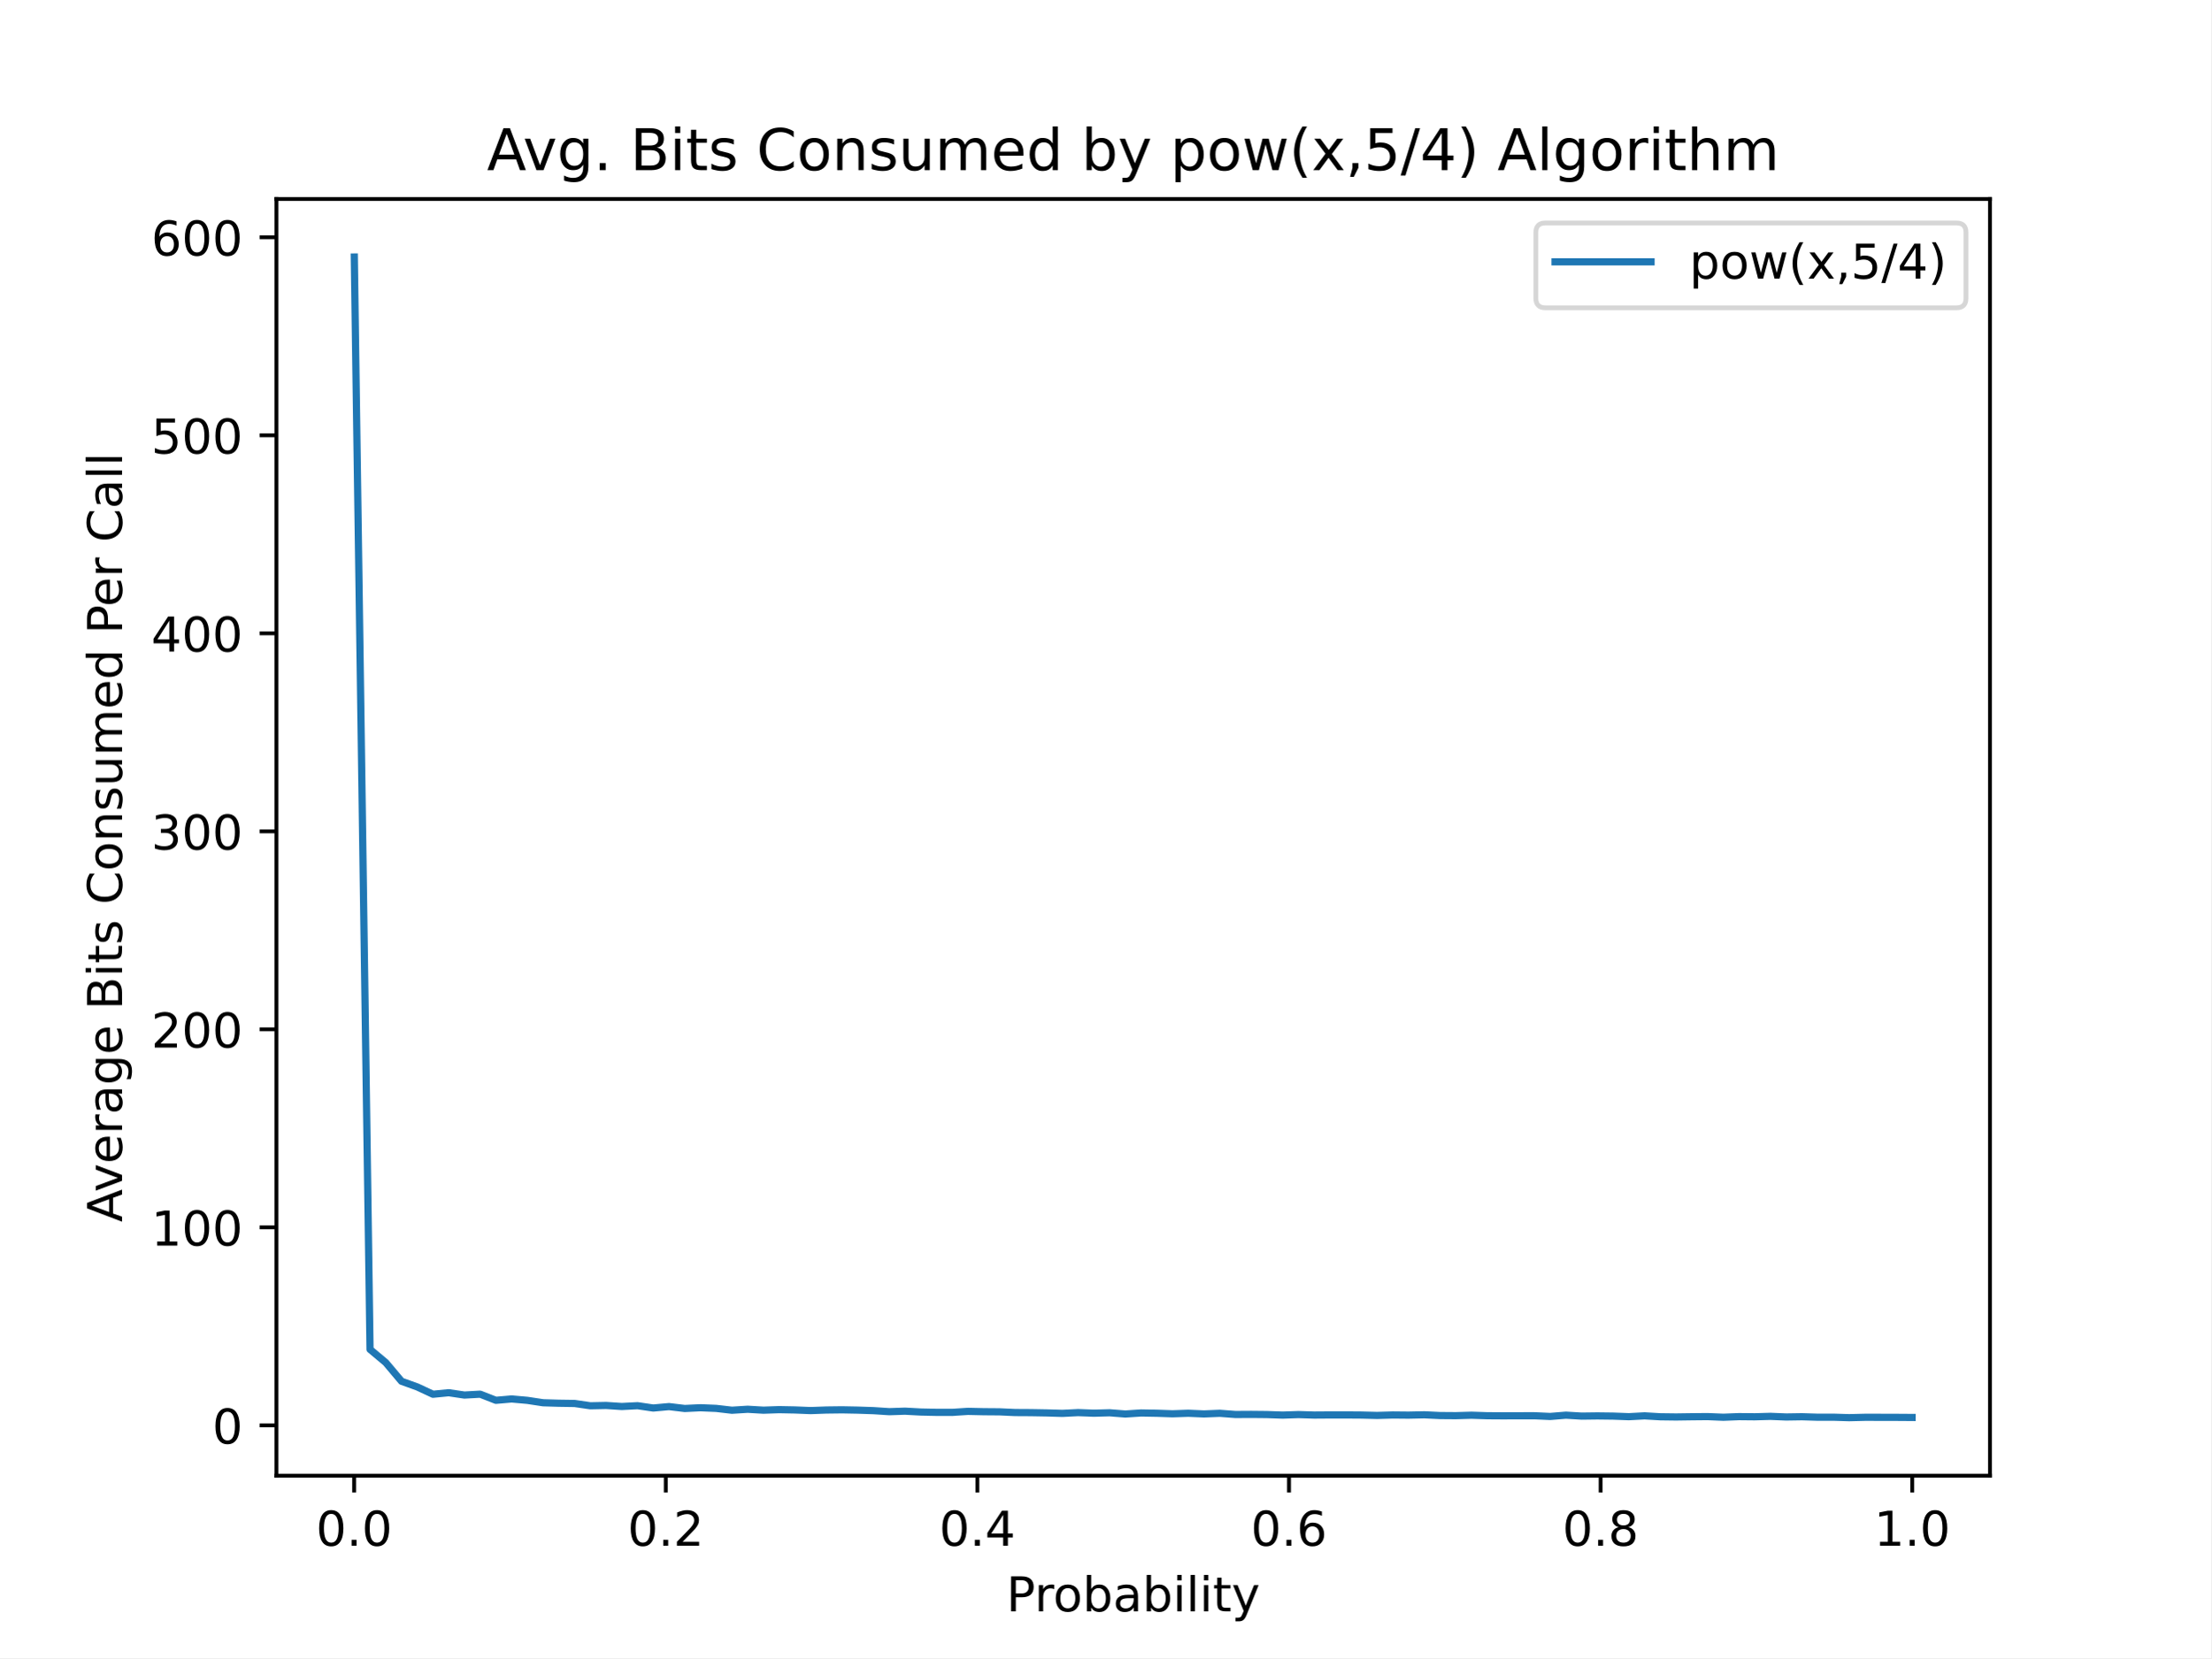
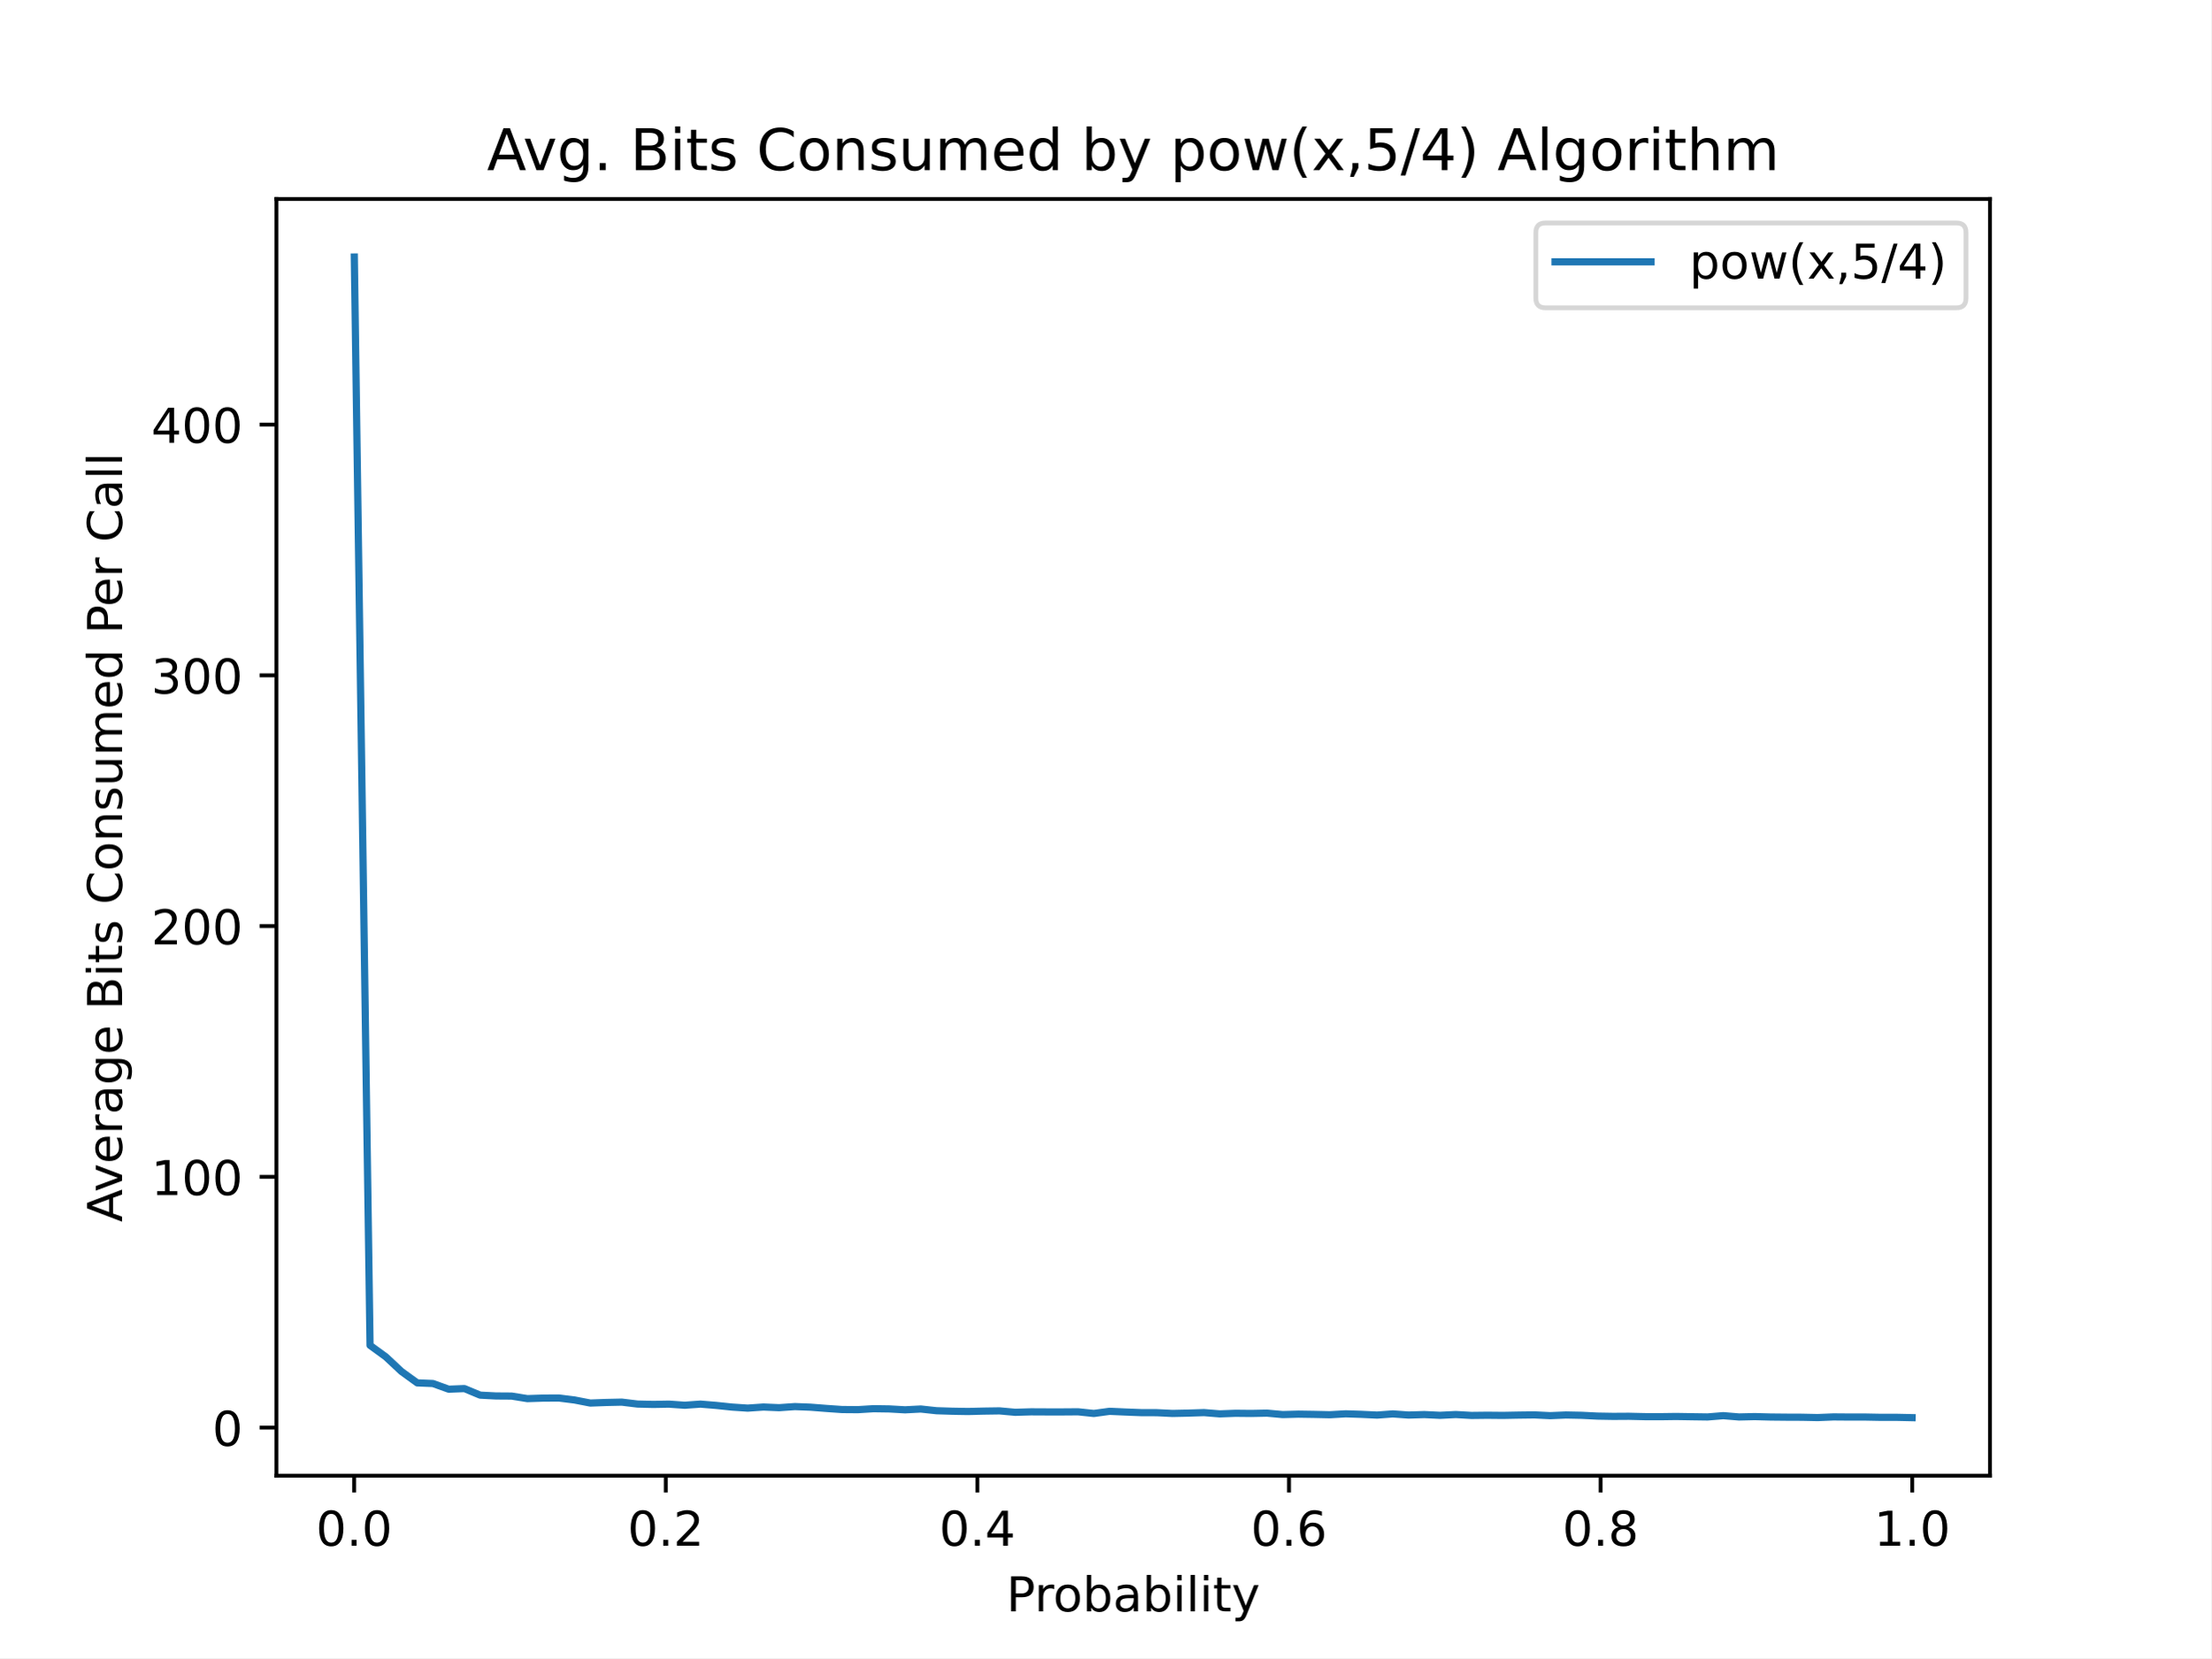
<svg xmlns="http://www.w3.org/2000/svg" xmlns:xlink="http://www.w3.org/1999/xlink" height="345.6pt" version="1.1" viewBox="0 0 460.8 345.6" width="460.8pt">
  <defs>
    <style type="text/css">
*{stroke-linecap:butt;stroke-linejoin:round;}
  </style>
  </defs>
  <g id="figure_1">
    <g id="patch_1">
      <path d="M 0 345.6  L 460.8 345.6  L 460.8 0  L 0 0  z " style="fill:#ffffff;" />
    </g>
    <g id="axes_1">
      <g id="patch_2">
        <path d="M 57.6 307.584  L 414.72 307.584  L 414.72 41.472  L 57.6 41.472  z " style="fill:#ffffff;" />
      </g>
      <g id="matplotlib.axis_1">
        <g id="xtick_1">
          <g id="line2d_1">
            <defs>
-               <path d="M 0 0  L 0 3.5  " id="mc36551793b" style="stroke:#000000;stroke-width:0.8;" />
+               <path d="M 0 0  L 0 3.5  " id="m182e14d831" style="stroke:#000000;stroke-width:0.8;" />
            </defs>
            <g>
-               <use style="stroke:#000000;stroke-width:0.8;" x="73.8" xlink:href="#mc36551793b" y="307.584" />
+               <use style="stroke:#000000;stroke-width:0.8;" x="73.8" xlink:href="#m182e14d831" y="307.584" />
            </g>
          </g>
          <g id="text_1">
            <text style="font-family:DejaVu Sans;font-size:10px;font-style:normal;font-weight:normal;text-anchor:middle;" transform="rotate(-0, 73.80026, 322.1824)" x="73.8" y="322.182">0.0</text>
          </g>
        </g>
        <g id="xtick_2">
          <g id="line2d_2">
            <g>
-               <use style="stroke:#000000;stroke-width:0.8;" x="138.744" xlink:href="#mc36551793b" y="307.584" />
+               <use style="stroke:#000000;stroke-width:0.8;" x="138.744" xlink:href="#m182e14d831" y="307.584" />
            </g>
          </g>
          <g id="text_2">
            <text style="font-family:DejaVu Sans;font-size:10px;font-style:normal;font-weight:normal;text-anchor:middle;" transform="rotate(-0, 138.7442, 322.1824)" x="138.744" y="322.182">0.2</text>
          </g>
        </g>
        <g id="xtick_3">
          <g id="line2d_3">
            <g>
-               <use style="stroke:#000000;stroke-width:0.8;" x="203.688" xlink:href="#mc36551793b" y="307.584" />
+               <use style="stroke:#000000;stroke-width:0.8;" x="203.688" xlink:href="#m182e14d831" y="307.584" />
            </g>
          </g>
          <g id="text_3">
            <text style="font-family:DejaVu Sans;font-size:10px;font-style:normal;font-weight:normal;text-anchor:middle;" transform="rotate(-0, 203.6881, 322.1824)" x="203.688" y="322.182">0.4</text>
          </g>
        </g>
        <g id="xtick_4">
          <g id="line2d_4">
            <g>
-               <use style="stroke:#000000;stroke-width:0.8;" x="268.632" xlink:href="#mc36551793b" y="307.584" />
+               <use style="stroke:#000000;stroke-width:0.8;" x="268.632" xlink:href="#m182e14d831" y="307.584" />
            </g>
          </g>
          <g id="text_4">
            <text style="font-family:DejaVu Sans;font-size:10px;font-style:normal;font-weight:normal;text-anchor:middle;" transform="rotate(-0, 268.6319, 322.1824)" x="268.632" y="322.182">0.6</text>
          </g>
        </g>
        <g id="xtick_5">
          <g id="line2d_5">
            <g>
-               <use style="stroke:#000000;stroke-width:0.8;" x="333.576" xlink:href="#mc36551793b" y="307.584" />
+               <use style="stroke:#000000;stroke-width:0.8;" x="333.576" xlink:href="#m182e14d831" y="307.584" />
            </g>
          </g>
          <g id="text_5">
            <text style="font-family:DejaVu Sans;font-size:10px;font-style:normal;font-weight:normal;text-anchor:middle;" transform="rotate(-0, 333.5758, 322.1824)" x="333.576" y="322.182">0.8</text>
          </g>
        </g>
        <g id="xtick_6">
          <g id="line2d_6">
            <g>
-               <use style="stroke:#000000;stroke-width:0.8;" x="398.52" xlink:href="#mc36551793b" y="307.584" />
+               <use style="stroke:#000000;stroke-width:0.8;" x="398.52" xlink:href="#m182e14d831" y="307.584" />
            </g>
          </g>
          <g id="text_6">
            <text style="font-family:DejaVu Sans;font-size:10px;font-style:normal;font-weight:normal;text-anchor:middle;" transform="rotate(-0, 398.5197, 322.1824)" x="398.52" y="322.182">1.0</text>
          </g>
        </g>
        <g id="text_7">
          <text style="font-family:DejaVu Sans;font-size:10px;font-style:normal;font-weight:normal;text-anchor:middle;" transform="rotate(-0, 236.16, 335.8606)" x="236.16" y="335.861">Probability</text>
        </g>
      </g>
      <g id="matplotlib.axis_2">
        <g id="ytick_1">
          <g id="line2d_7">
            <defs>
-               <path d="M 0 0  L -3.5 0  " id="mdd5552c674" style="stroke:#000000;stroke-width:0.8;" />
+               <path d="M 0 0  L -3.5 0  " id="md426311db4" style="stroke:#000000;stroke-width:0.8;" />
            </defs>
            <g>
-               <use style="stroke:#000000;stroke-width:0.8;" x="57.6" xlink:href="#mdd5552c674" y="297.093" />
+               <use style="stroke:#000000;stroke-width:0.8;" x="57.6" xlink:href="#md426311db4" y="297.562" />
            </g>
          </g>
          <g id="text_8">
-             <text style="font-family:DejaVu Sans;font-size:10px;font-style:normal;font-weight:normal;text-anchor:end;" transform="rotate(-0, 50.6, 300.8919)" x="50.6" y="300.892">0</text>
+             <text style="font-family:DejaVu Sans;font-size:10px;font-style:normal;font-weight:normal;text-anchor:end;" transform="rotate(-0, 50.6, 301.3612)" x="50.6" y="301.361">0</text>
          </g>
        </g>
        <g id="ytick_2">
          <g id="line2d_8">
            <g>
-               <use style="stroke:#000000;stroke-width:0.8;" x="57.6" xlink:href="#mdd5552c674" y="255.82" />
+               <use style="stroke:#000000;stroke-width:0.8;" x="57.6" xlink:href="#md426311db4" y="245.293" />
            </g>
          </g>
          <g id="text_9">
-             <text style="font-family:DejaVu Sans;font-size:10px;font-style:normal;font-weight:normal;text-anchor:end;" transform="rotate(-0, 50.6, 259.6192)" x="50.6" y="259.619">100</text>
+             <text style="font-family:DejaVu Sans;font-size:10px;font-style:normal;font-weight:normal;text-anchor:end;" transform="rotate(-0, 50.6, 249.0926)" x="50.6" y="249.093">100</text>
          </g>
        </g>
        <g id="ytick_3">
          <g id="line2d_9">
            <g>
-               <use style="stroke:#000000;stroke-width:0.8;" x="57.6" xlink:href="#mdd5552c674" y="214.547" />
+               <use style="stroke:#000000;stroke-width:0.8;" x="57.6" xlink:href="#md426311db4" y="193.025" />
            </g>
          </g>
          <g id="text_10">
-             <text style="font-family:DejaVu Sans;font-size:10px;font-style:normal;font-weight:normal;text-anchor:end;" transform="rotate(-0, 50.6, 218.3465)" x="50.6" y="218.346">200</text>
+             <text style="font-family:DejaVu Sans;font-size:10px;font-style:normal;font-weight:normal;text-anchor:end;" transform="rotate(-0, 50.6, 196.824)" x="50.6" y="196.824">200</text>
          </g>
        </g>
        <g id="ytick_4">
          <g id="line2d_10">
            <g>
-               <use style="stroke:#000000;stroke-width:0.8;" x="57.6" xlink:href="#mdd5552c674" y="173.275" />
+               <use style="stroke:#000000;stroke-width:0.8;" x="57.6" xlink:href="#md426311db4" y="140.756" />
            </g>
          </g>
          <g id="text_11">
-             <text style="font-family:DejaVu Sans;font-size:10px;font-style:normal;font-weight:normal;text-anchor:end;" transform="rotate(-0, 50.6, 177.0738)" x="50.6" y="177.074">300</text>
+             <text style="font-family:DejaVu Sans;font-size:10px;font-style:normal;font-weight:normal;text-anchor:end;" transform="rotate(-0, 50.6, 144.5554)" x="50.6" y="144.555">300</text>
          </g>
        </g>
        <g id="ytick_5">
          <g id="line2d_11">
            <g>
-               <use style="stroke:#000000;stroke-width:0.8;" x="57.6" xlink:href="#mdd5552c674" y="132.002" />
+               <use style="stroke:#000000;stroke-width:0.8;" x="57.6" xlink:href="#md426311db4" y="88.488" />
            </g>
          </g>
          <g id="text_12">
-             <text style="font-family:DejaVu Sans;font-size:10px;font-style:normal;font-weight:normal;text-anchor:end;" transform="rotate(-0, 50.6, 135.8011)" x="50.6" y="135.801">400</text>
+             <text style="font-family:DejaVu Sans;font-size:10px;font-style:normal;font-weight:normal;text-anchor:end;" transform="rotate(-0, 50.6, 92.28683)" x="50.6" y="92.287">400</text>
          </g>
        </g>
-         <g id="ytick_6">
-           <g id="line2d_12">
-             <g>
-               <use style="stroke:#000000;stroke-width:0.8;" x="57.6" xlink:href="#mdd5552c674" y="90.729" />
-             </g>
-           </g>
-           <g id="text_13">
-             <text style="font-family:DejaVu Sans;font-size:10px;font-style:normal;font-weight:normal;text-anchor:end;" transform="rotate(-0, 50.6, 94.52834)" x="50.6" y="94.528">500</text>
-           </g>
-         </g>
-         <g id="ytick_7">
-           <g id="line2d_13">
-             <g>
-               <use style="stroke:#000000;stroke-width:0.8;" x="57.6" xlink:href="#mdd5552c674" y="49.456" />
-             </g>
-           </g>
-           <g id="text_14">
-             <text style="font-family:DejaVu Sans;font-size:10px;font-style:normal;font-weight:normal;text-anchor:end;" transform="rotate(-0, 50.6, 53.25563)" x="50.6" y="53.256">600</text>
-           </g>
-         </g>
-         <g id="text_15">
+         <g id="text_13">
          <text style="font-family:DejaVu Sans;font-size:10px;font-style:normal;font-weight:normal;text-anchor:middle;" transform="rotate(-90, 25.43281, 174.528)" x="25.433" y="174.528">Average Bits Consumed Per Call</text>
        </g>
      </g>
-       <g id="line2d_14">
-         <path clip-path="url(#p778376bedc)" d="M 73.833 53.568  L 77.112 281.257  L 80.391 284.003  L 83.671 287.9  L 86.95 289.08  L 90.229 290.607  L 93.509 290.285  L 96.788 290.776  L 100.067 290.59  L 103.347 291.872  L 106.626 291.588  L 109.905 291.879  L 113.185 292.381  L 116.464 292.479  L 119.743 292.529  L 123.023 293.013  L 126.302 292.944  L 129.581 293.163  L 132.861 292.994  L 136.14 293.48  L 139.42 293.179  L 142.699 293.575  L 145.978 293.419  L 149.258 293.553  L 152.537 293.938  L 155.816 293.731  L 159.096 293.926  L 162.375 293.813  L 165.654 293.878  L 168.934 294.01  L 172.213 293.892  L 175.492 293.851  L 178.772 293.915  L 182.051 294.026  L 185.33 294.242  L 188.61 294.133  L 191.889 294.314  L 195.168 294.383  L 198.448 294.389  L 201.727 294.174  L 205.006 294.248  L 208.286 294.274  L 211.565 294.423  L 214.844 294.442  L 218.124 294.5  L 221.403 294.598  L 224.682 294.433  L 227.962 294.559  L 231.241 294.47  L 234.52 294.729  L 237.8 294.511  L 241.079 294.569  L 244.358 294.683  L 247.638 294.571  L 250.917 294.712  L 254.196 294.58  L 257.476 294.828  L 260.755 294.807  L 264.034 294.839  L 267.314 294.955  L 270.593 294.842  L 273.872 294.946  L 277.152 294.923  L 280.431 294.92  L 283.71 294.943  L 286.99 295.023  L 290.269 294.929  L 293.548 294.961  L 296.828 294.89  L 300.107 295.046  L 303.386 295.071  L 306.666 294.976  L 309.945 295.084  L 313.224 295.106  L 316.504 295.091  L 319.783 295.09  L 323.062 295.236  L 326.342 294.965  L 329.621 295.164  L 332.9 295.122  L 336.18 295.162  L 339.459 295.283  L 342.739 295.108  L 346.018 295.3  L 349.297 295.342  L 352.577 295.294  L 355.856 295.263  L 359.135 295.399  L 362.415 295.27  L 365.694 295.302  L 368.973 295.21  L 372.253 295.344  L 375.532 295.292  L 378.811 295.392  L 382.091 295.387  L 385.37 295.488  L 388.649 295.407  L 391.929 295.41  L 395.208 295.419  L 398.487 295.442  " style="fill:none;stroke:#1f77b4;stroke-linecap:square;stroke-width:1.5;" />
+       <g id="line2d_12">
+         <path clip-path="url(#pf0158d8716)" d="M 73.833 53.568  L 77.112 280.413  L 80.391 282.799  L 83.671 285.866  L 86.95 288.239  L 90.229 288.37  L 93.509 289.558  L 96.788 289.427  L 100.067 290.795  L 103.347 290.968  L 106.626 290.991  L 109.905 291.521  L 113.185 291.411  L 116.464 291.392  L 119.743 291.804  L 123.023 292.445  L 126.302 292.323  L 129.581 292.25  L 132.861 292.654  L 136.14 292.73  L 139.42 292.67  L 142.699 292.901  L 145.978 292.665  L 149.258 292.936  L 152.537 293.28  L 155.816 293.5  L 159.096 293.269  L 162.375 293.408  L 165.654 293.177  L 168.934 293.304  L 172.213 293.563  L 175.492 293.793  L 178.772 293.82  L 182.051 293.617  L 185.33 293.666  L 188.61 293.853  L 191.889 293.683  L 195.168 294.043  L 198.448 294.149  L 201.727 294.205  L 205.006 294.124  L 208.286 294.075  L 211.565 294.372  L 214.844 294.276  L 218.124 294.293  L 221.403 294.294  L 224.682 294.27  L 227.962 294.616  L 231.241 294.166  L 234.52 294.313  L 237.8 294.441  L 241.079 294.452  L 244.358 294.612  L 247.638 294.54  L 250.917 294.433  L 254.196 294.7  L 257.476 294.577  L 260.755 294.611  L 264.034 294.544  L 267.314 294.844  L 270.593 294.756  L 273.872 294.806  L 277.152 294.879  L 280.431 294.687  L 283.71 294.795  L 286.99 294.951  L 290.269 294.704  L 293.548 294.944  L 296.828 294.841  L 300.107 294.999  L 303.386 294.833  L 306.666 295.022  L 309.945 294.983  L 313.224 295.015  L 316.504 294.951  L 319.783 294.909  L 323.062 295.068  L 326.342 294.928  L 329.621 294.995  L 332.9 295.161  L 336.18 295.219  L 339.459 295.198  L 342.739 295.275  L 346.018 295.285  L 349.297 295.239  L 352.577 295.293  L 355.856 295.34  L 359.135 295.068  L 362.415 295.342  L 365.694 295.264  L 368.973 295.352  L 372.253 295.385  L 375.532 295.399  L 378.811 295.469  L 382.091 295.33  L 385.37 295.356  L 388.649 295.354  L 391.929 295.419  L 395.208 295.415  L 398.487 295.488  " style="fill:none;stroke:#1f77b4;stroke-linecap:square;stroke-width:1.5;" />
      </g>
      <g id="patch_3">
        <path d="M 57.6 307.584  L 57.6 41.472  " style="fill:none;stroke:#000000;stroke-linecap:square;stroke-linejoin:miter;stroke-width:0.8;" />
      </g>
      <g id="patch_4">
        <path d="M 414.72 307.584  L 414.72 41.472  " style="fill:none;stroke:#000000;stroke-linecap:square;stroke-linejoin:miter;stroke-width:0.8;" />
      </g>
      <g id="patch_5">
        <path d="M 57.6 307.584  L 414.72 307.584  " style="fill:none;stroke:#000000;stroke-linecap:square;stroke-linejoin:miter;stroke-width:0.8;" />
      </g>
      <g id="patch_6">
        <path d="M 57.6 41.472  L 414.72 41.472  " style="fill:none;stroke:#000000;stroke-linecap:square;stroke-linejoin:miter;stroke-width:0.8;" />
      </g>
-       <g id="text_16">
+       <g id="text_14">
        <text style="font-family:DejaVu Sans;font-size:12px;font-style:normal;font-weight:normal;text-anchor:middle;" transform="rotate(-0, 236.16, 35.472)" x="236.16" y="35.472">Avg. Bits Consumed by pow(x,5/4) Algorithm</text>
      </g>
      <g id="legend_1">
        <g id="patch_7">
          <path d="M 322.081 64.15  L 407.72 64.15  Q 409.72 64.15 409.72 62.15  L 409.72 48.472  Q 409.72 46.472 407.72 46.472  L 322.081 46.472  Q 320.081 46.472 320.081 48.472  L 320.081 62.15  Q 320.081 64.15 322.081 64.15  z " style="fill:#ffffff;opacity:0.8;stroke:#cccccc;stroke-linejoin:miter;" />
        </g>
-         <g id="line2d_15">
+         <g id="line2d_13">
          <path d="M 324.081 54.57  L 344.081 54.57  " style="fill:none;stroke:#1f77b4;stroke-linecap:square;stroke-width:1.5;" />
        </g>
-         <g id="line2d_16" />
-         <g id="text_17">
+         <g id="line2d_14" />
+         <g id="text_15">
          <text style="font-family:DejaVu Sans;font-size:10px;font-style:normal;font-weight:normal;text-anchor:start;" transform="rotate(-0, 352.0809, 58.07044)" x="352.081" y="58.07">pow(x,5/4)</text>
        </g>
      </g>
    </g>
  </g>
  <defs>
-     <clipPath id="p778376bedc">
+     <clipPath id="pf0158d8716">
      <rect height="266.112" width="357.12" x="57.6" y="41.472" />
    </clipPath>
  </defs>
</svg>
